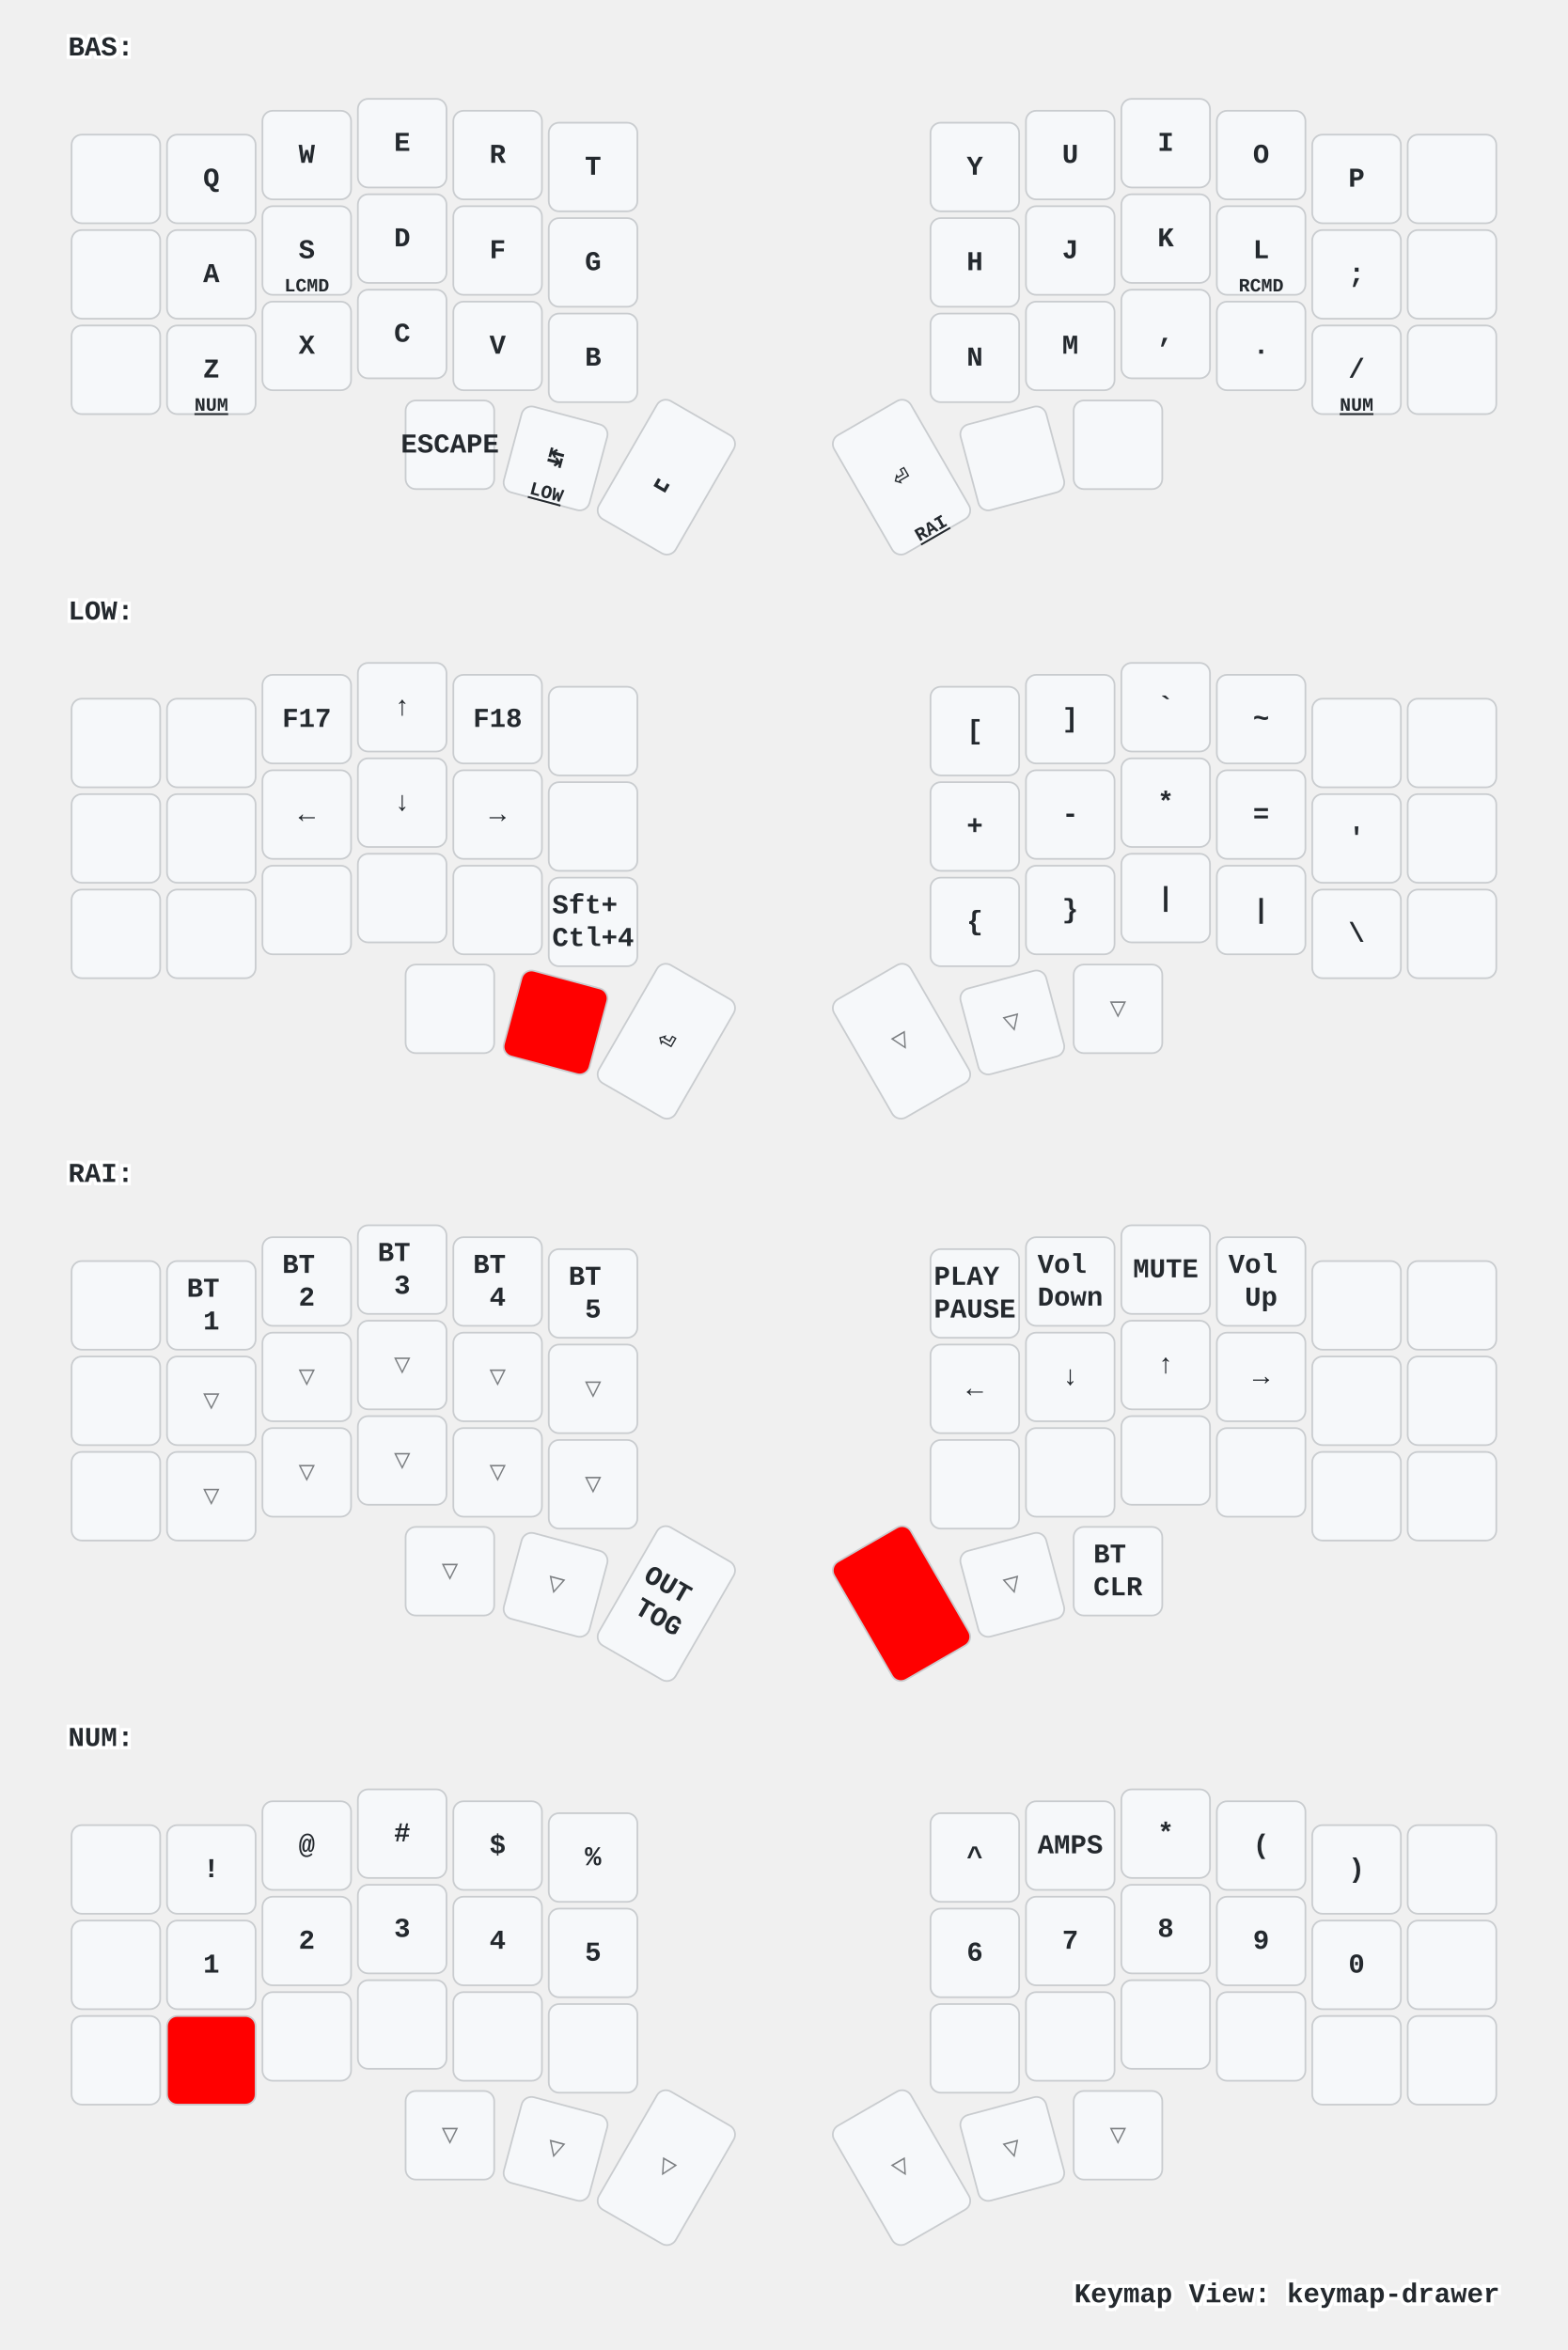
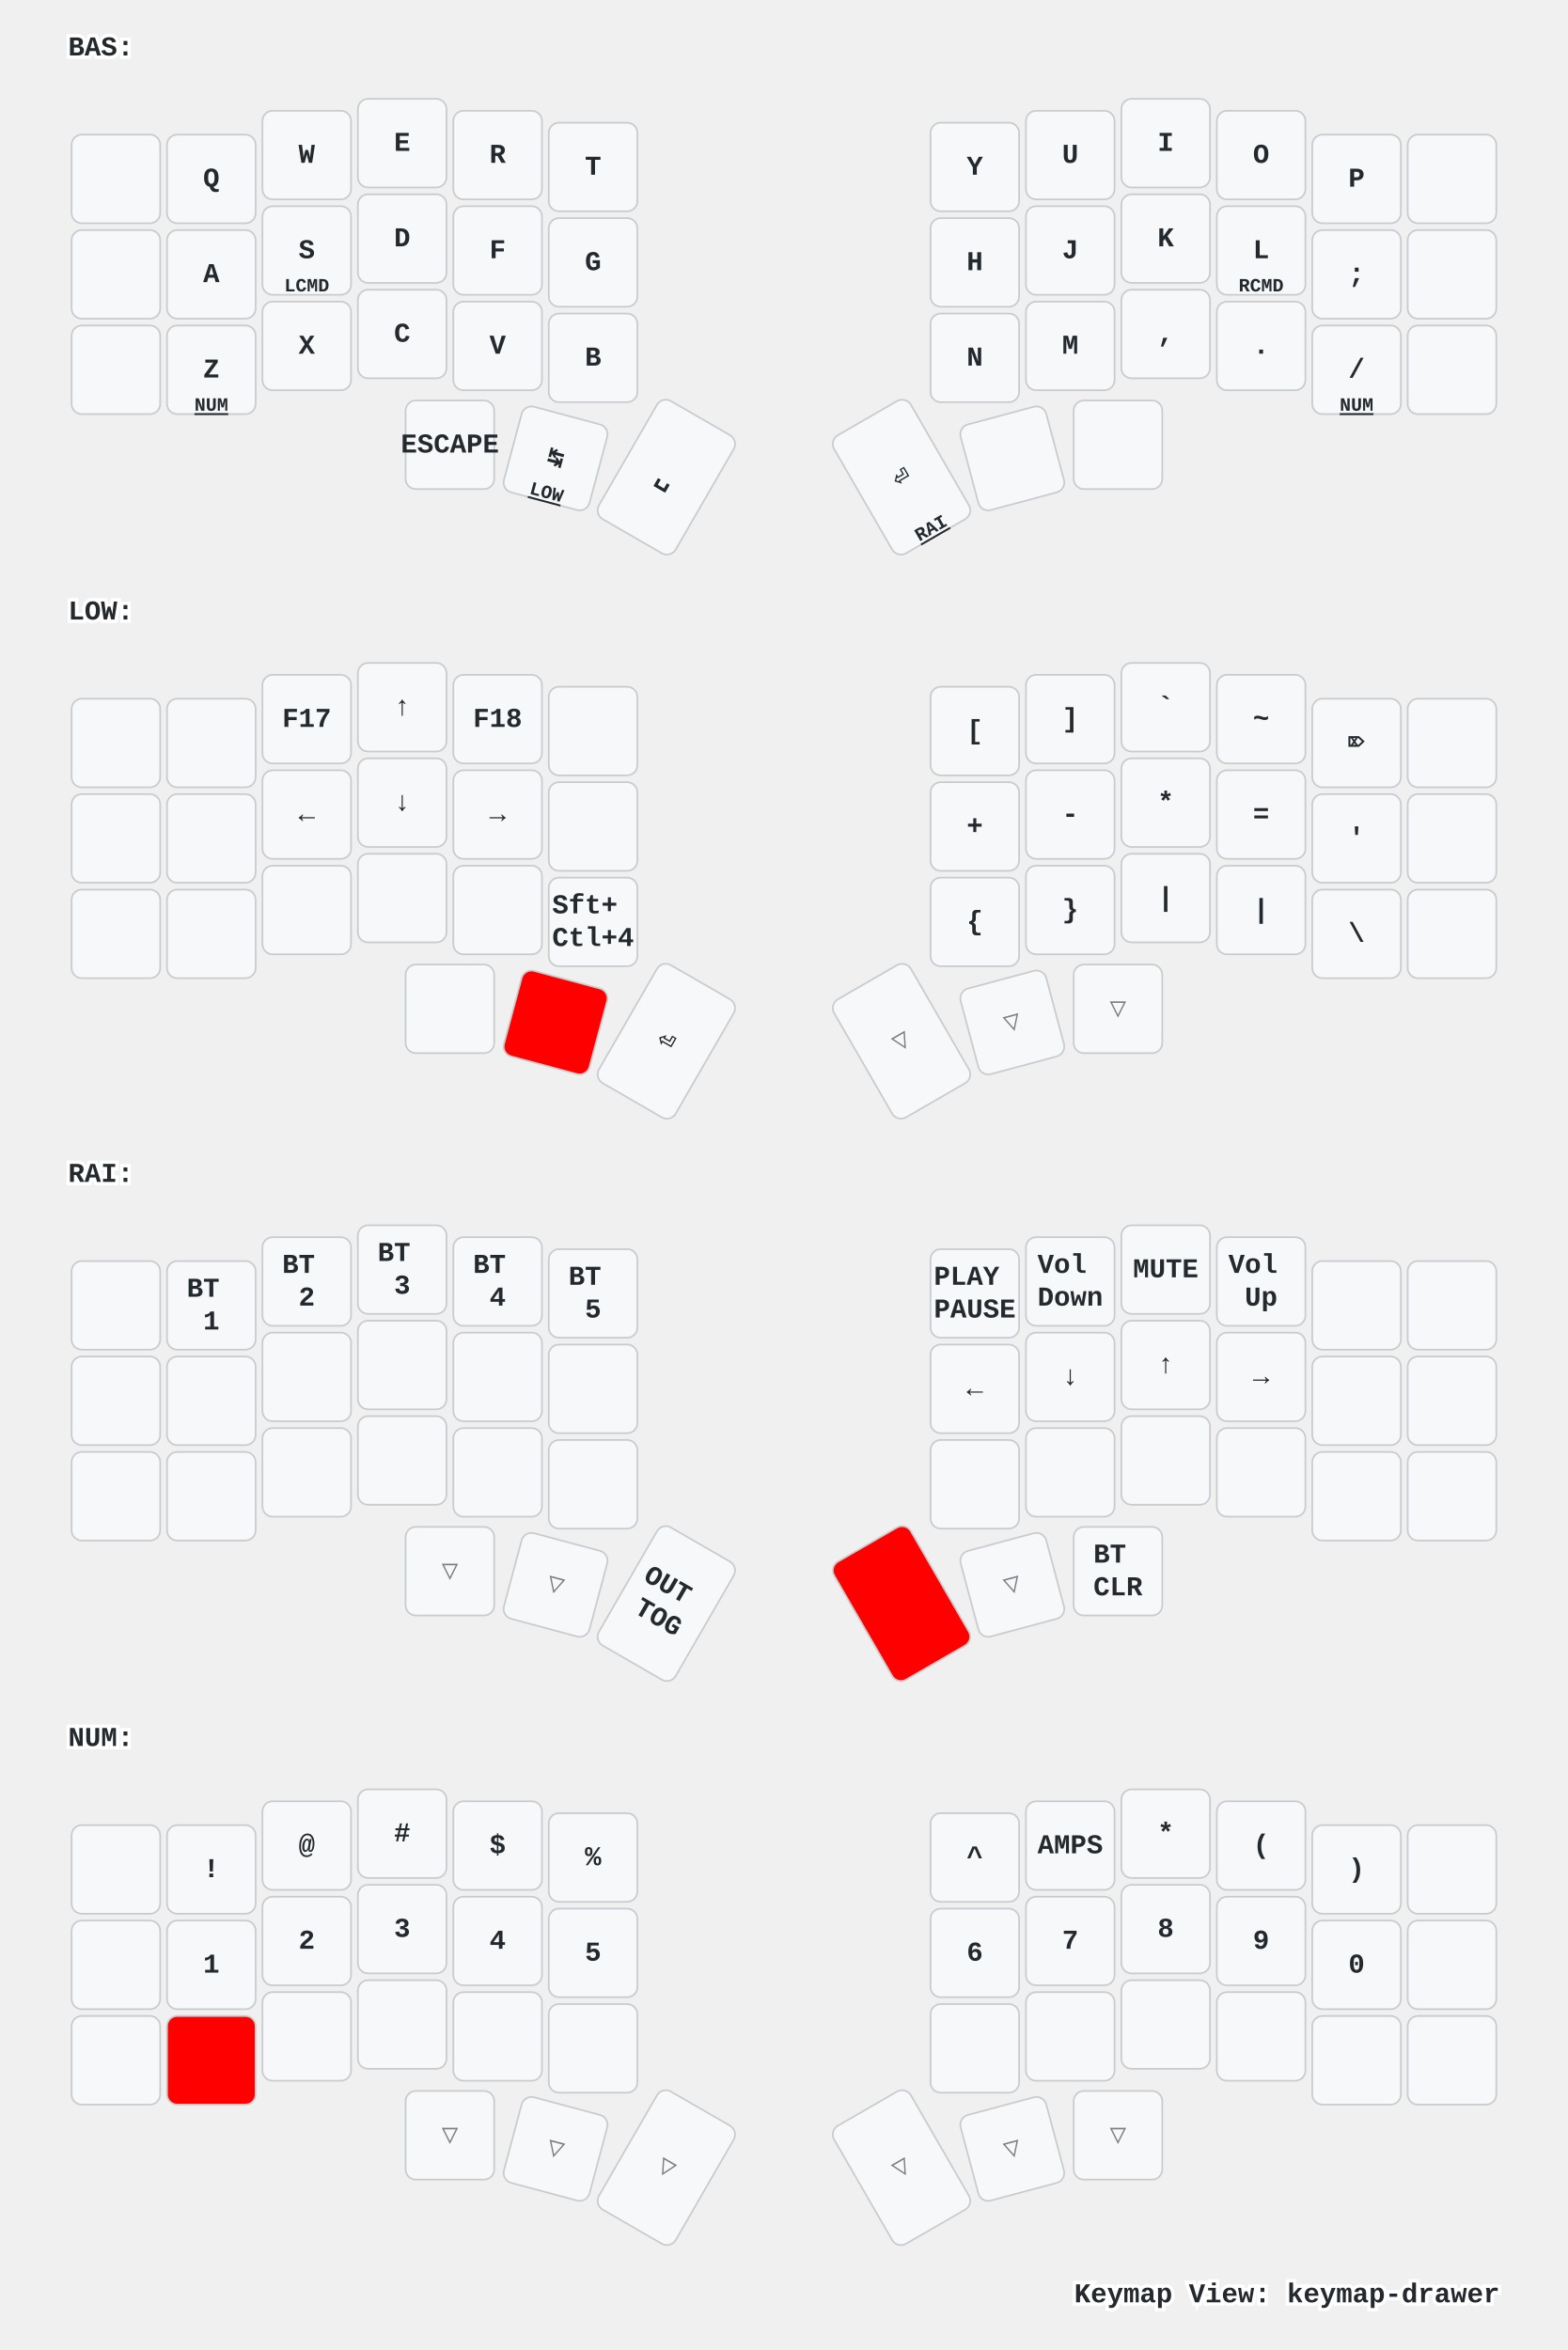
<svg xmlns="http://www.w3.org/2000/svg" xmlns:xlink="http://www.w3.org/1999/xlink" width="920" height="1379" viewBox="0 0 920 1379" class="keymap">
  <defs>/* start glyphs */
<svg id="mdi:apple-keyboard-command">
      <svg id="mdi-apple-keyboard-command" viewBox="0 0 24 24">
        <path d="M6,2A4,4 0 0,1 10,6V8H14V6A4,4 0 0,1 18,2A4,4 0 0,1 22,6A4,4 0 0,1 18,10H16V14H18A4,4 0 0,1 22,18A4,4 0 0,1 18,22A4,4 0 0,1 14,18V16H10V18A4,4 0 0,1 6,22A4,4 0 0,1 2,18A4,4 0 0,1 6,14H8V10H6A4,4 0 0,1 2,6A4,4 0 0,1 6,2M16,18A2,2 0 0,0 18,20A2,2 0 0,0 20,18A2,2 0 0,0 18,16H16V18M14,10H10V14H14V10M6,16A2,2 0 0,0 4,18A2,2 0 0,0 6,20A2,2 0 0,0 8,18V16H6M8,6A2,2 0 0,0 6,4A2,2 0 0,0 4,6A2,2 0 0,0 6,8H8V6M18,8A2,2 0 0,0 20,6A2,2 0 0,0 18,4A2,2 0 0,0 16,6V8H18Z" />
      </svg>
    </svg>
    <svg id="mdi:apple-keyboard-control">
      <svg id="mdi-apple-keyboard-control" viewBox="0 0 24 24">
        <path d="M19.78,11.78L18.36,13.19L12,6.83L5.64,13.19L4.22,11.78L12,4L19.78,11.78Z" />
      </svg>
    </svg>
    <svg id="mdi:apple-keyboard-option">
      <svg id="mdi-apple-keyboard-option" viewBox="0 0 24 24">
        <path d="M3,4H9.11L16.15,18H21V20H14.88L7.84,6H3V4M14,4H21V6H14V4Z" />
      </svg>
    </svg>
    <svg id="mdi:apple-keyboard-shift">
      <svg id="mdi-apple-keyboard-shift" viewBox="0 0 24 24">
        <path d="M15,18V12H17.17L12,6.83L6.83,12H9V18H15M12,4L22,14H17V20H7V14H2L12,4Z" />
      </svg>
    </svg>
    <svg id="mdi:backspace-outline">
      <svg id="mdi-backspace-outline" viewBox="0 0 24 24">
        <path d="M19,15.59L17.59,17L14,13.41L10.41,17L9,15.59L12.59,12L9,8.41L10.41,7L14,10.59L17.59,7L19,8.41L15.41,12L19,15.59M22,3A2,2 0 0,1 24,5V19A2,2 0 0,1 22,21H7C6.31,21 5.77,20.64 5.41,20.11L0,12L5.41,3.88C5.77,3.35 6.31,3 7,3H22M22,5H7L2.28,12L7,19H22V5Z" />
      </svg>
    </svg>
  </defs>/* end glyphs */
<style>/* inherit to force styles through use tags */
svg path {
    fill: inherit;
}

/* font and background color specifications */
svg.keymap {
    font-family: SFMono-Regular,Consolas,Liberation Mono,Menlo,monospace;
    font-size: 14px;
    font-kerning: normal;
    text-rendering: optimizeLegibility;
    fill: #24292e;
}

/* default key styling */
rect.key {
    fill: #f6f8fa;
}

rect.key, rect.combo {
    stroke: #c9cccf;
    stroke-width: 1;
}

/* default key side styling, only used is draw_key_sides is set */
rect.side {
    filter: brightness(90%);
}

/* color accent for combo boxes */
rect.combo, rect.combo-separate {
    fill: #cdf;
}

/* color accent for held keys */
rect.held, rect.combo.held {
    fill: #fdd;
}

/* color accent for ghost (optional) keys */
rect.ghost, rect.combo.ghost {
    stroke-dasharray: 4, 4;
    stroke-width: 2;
}

text {
    text-anchor: middle;
    dominant-baseline: middle;
}

/* styling for layer labels */
text.label {
    font-weight: bold;
    text-anchor: start;
    stroke: white;
    stroke-width: 4;
    paint-order: stroke;
}

/* styling for optional footer */
text.footer {
    text-anchor: end;
    dominant-baseline: auto;
    stroke: white;
    stroke-width: 4;
    paint-order: stroke;
}

/* styling for combo tap, and key non-tap label text */
text.combo, text.hold, text.shifted, text.left, text.right {
    font-size: 11px;
}

text.hold {
    text-anchor: middle;
    dominant-baseline: auto;
}

text.shifted {
    text-anchor: middle;
    dominant-baseline: hanging;
}

text.left {
    text-anchor: start;
}

text.right {
    text-anchor: end;
}

text.layer-activator {
    text-decoration: underline;
}

/* styling for hold/shifted label text in combo box */
text.combo.hold, text.combo.shifted, text.combo.left, text.combo.right {
    font-size: 8px;
}

/* lighter symbol for transparent keys */
text.trans {
    fill: #7b7e81;
}

/* styling for combo dendrons */
path.combo {
    stroke-width: 1;
    stroke: gray;
    fill: none;
}

/* Start Tabler Icons Cleanup */
/* cannot use height/width with glyphs */
.icon-tabler &gt; path {
    fill: inherit;
    stroke: inherit;
    stroke-width: 2;
}
/* hide tabler's default box */
.icon-tabler &gt; path[stroke="none"][fill="none"] {
    visibility: hidden;
}
/* End Tabler Icons Cleanup */

/* For default sytles, see https://github.com/caksoylar/keymap-drawer/blob/main/keymap_drawer/config.py#L85 */

svg.keymap {
  font-family: Ubuntu Mono, Inconsolata, Consolas, Liberation Mono, Menlo, monospace;
  font-size: 16px;
  font-weight: bold;
  text-rendering: optimizeLegibility;
}

/* Color accent for held keys
red = #f00
green = #0f0
blue = #00f
yellow = #ff0
cyan = #0ff
magenta = #f0f
white = #fff
black = #000
grey = #888
light grey = #ccc
#ffc
*/
rect.held, rect.combo.held {
    fill: #f00;
}

/* Technique borrowed and extended from https://github.com/englmaxi/zmk-config/blob/master/keymap-drawer/config.yaml */
.sym_sub_text.tap {
  translate: -5px 2px;
  font-size: 20px;
}
.sym_sub_text.shifted {
  translate: 10px 13px;
  font-size: 10px;
  opacity: 1.0;
}
.combo.sym_sub_text.tap {
  translate: -1px 1px;
}
.combo.sym_sub_text.shifted {
  translate: 7px 5px;
  font-size: 10px;
  opacity: 1.0;
}

/* Toggle */
.toggle.shifted {
  translate: -10px 12px;
}

.toggle.hold {
  translate: 13px -23px;
}

/* Variant for tap-dances */
.tap_dance.tap {
  translate: -7px 0px;
  font-size: 12px;
}
.tap_dance.shifted {
  translate: 7px 17px;
  font-size: 12px;
  opacity: 1.0;
}

/* Variant for symbol next to symbol */
.sym_by_sym.tap {
  translate: -6px 0px;
}
.sym_by_sym.shifted {
  translate: 10px 12px;
  opacity: 1.0;
}

.combo.sym_by_sym.tap {
  translate: -35px 0px;
}
.combo.sym_by_sym.shifted {
  translate: 35px 20px;
  opacity: 1.0;
}

.combo.sym_by_sym.hold {
  visibility: hidden;
}

/* hide hold box for combo sym_by_sym */
.combo.sym_by_sym.hold &gt; path[stroke="none"][fill="none"] {
  visibility: hidden;
}
</style>
  <g transform="translate(40, 0)" class="layer-BAS">
    <text x="0" y="28" class="label" id="BAS">BAS:</text>
    <g transform="translate(0, 56)">
      <g transform="translate(28, 49)" class="key keypos-0">
        <rect rx="6" ry="6" x="-26" y="-26" width="52" height="52" class="key" />
      </g>
      <g transform="translate(84, 49)" class="key keypos-1">
        <rect rx="6" ry="6" x="-26" y="-26" width="52" height="52" class="key" />
        <text x="0" y="0" class="key tap">Q</text>
      </g>
      <g transform="translate(140, 35)" class="key keypos-2">
        <rect rx="6" ry="6" x="-26" y="-26" width="52" height="52" class="key" />
        <text x="0" y="0" class="key tap">W</text>
      </g>
      <g transform="translate(196, 28)" class="key keypos-3">
        <rect rx="6" ry="6" x="-26" y="-26" width="52" height="52" class="key" />
        <text x="0" y="0" class="key tap">E</text>
      </g>
      <g transform="translate(252, 35)" class="key keypos-4">
        <rect rx="6" ry="6" x="-26" y="-26" width="52" height="52" class="key" />
        <text x="0" y="0" class="key tap">R</text>
      </g>
      <g transform="translate(308, 42)" class="key keypos-5">
        <rect rx="6" ry="6" x="-26" y="-26" width="52" height="52" class="key" />
        <text x="0" y="0" class="key tap">T</text>
      </g>
      <g transform="translate(532, 42)" class="key keypos-6">
        <rect rx="6" ry="6" x="-26" y="-26" width="52" height="52" class="key" />
        <text x="0" y="0" class="key tap">Y</text>
      </g>
      <g transform="translate(588, 35)" class="key keypos-7">
        <rect rx="6" ry="6" x="-26" y="-26" width="52" height="52" class="key" />
        <text x="0" y="0" class="key tap">U</text>
      </g>
      <g transform="translate(644, 28)" class="key keypos-8">
        <rect rx="6" ry="6" x="-26" y="-26" width="52" height="52" class="key" />
        <text x="0" y="0" class="key tap">I</text>
      </g>
      <g transform="translate(700, 35)" class="key keypos-9">
        <rect rx="6" ry="6" x="-26" y="-26" width="52" height="52" class="key" />
        <text x="0" y="0" class="key tap">O</text>
      </g>
      <g transform="translate(756, 49)" class="key keypos-10">
        <rect rx="6" ry="6" x="-26" y="-26" width="52" height="52" class="key" />
        <text x="0" y="0" class="key tap">P</text>
      </g>
      <g transform="translate(812, 49)" class="key keypos-11">
        <rect rx="6" ry="6" x="-26" y="-26" width="52" height="52" class="key" />
      </g>
      <g transform="translate(28, 105)" class="key keypos-12">
        <rect rx="6" ry="6" x="-26" y="-26" width="52" height="52" class="key" />
      </g>
      <g transform="translate(84, 105)" class="key keypos-13">
        <rect rx="6" ry="6" x="-26" y="-26" width="52" height="52" class="key" />
        <text x="0" y="0" class="key tap">A</text>
        <use href="#mdi:apple-keyboard-shift" xlink:href="#mdi:apple-keyboard-shift" x="-8" y="9" height="15" width="15.0" class="key hold glyph mdi:apple-keyboard-shift" />
      </g>
      <g transform="translate(140, 91)" class="key keypos-14">
        <rect rx="6" ry="6" x="-26" y="-26" width="52" height="52" class="key" />
        <text x="0" y="0" class="key tap">S</text>
        <text x="0" y="24" class="key hold">LCMD</text>
      </g>
      <g transform="translate(196, 84)" class="key keypos-15">
        <rect rx="6" ry="6" x="-26" y="-26" width="52" height="52" class="key" />
        <text x="0" y="0" class="key tap">D</text>
        <use href="#mdi:apple-keyboard-option" xlink:href="#mdi:apple-keyboard-option" x="-8" y="9" height="15" width="15.0" class="key hold glyph mdi:apple-keyboard-option" />
      </g>
      <g transform="translate(252, 91)" class="key keypos-16">
        <rect rx="6" ry="6" x="-26" y="-26" width="52" height="52" class="key" />
        <text x="0" y="0" class="key tap">F</text>
        <use href="#mdi:apple-keyboard-control" xlink:href="#mdi:apple-keyboard-control" x="-8" y="9" height="15" width="15.0" class="key hold glyph mdi:apple-keyboard-control" />
      </g>
      <g transform="translate(308, 98)" class="key keypos-17">
        <rect rx="6" ry="6" x="-26" y="-26" width="52" height="52" class="key" />
        <text x="0" y="0" class="key tap">G</text>
      </g>
      <g transform="translate(532, 98)" class="key keypos-18">
        <rect rx="6" ry="6" x="-26" y="-26" width="52" height="52" class="key" />
        <text x="0" y="0" class="key tap">H</text>
      </g>
      <g transform="translate(588, 91)" class="key keypos-19">
        <rect rx="6" ry="6" x="-26" y="-26" width="52" height="52" class="key" />
        <text x="0" y="0" class="key tap">J</text>
        <use href="#mdi:apple-keyboard-control" xlink:href="#mdi:apple-keyboard-control" x="-8" y="9" height="15" width="15.0" class="key hold glyph mdi:apple-keyboard-control" />
      </g>
      <g transform="translate(644, 84)" class="key keypos-20">
        <rect rx="6" ry="6" x="-26" y="-26" width="52" height="52" class="key" />
        <text x="0" y="0" class="key tap">K</text>
        <use href="#mdi:apple-keyboard-option" xlink:href="#mdi:apple-keyboard-option" x="-8" y="9" height="15" width="15.0" class="key hold glyph mdi:apple-keyboard-option" />
      </g>
      <g transform="translate(700, 91)" class="key keypos-21">
        <rect rx="6" ry="6" x="-26" y="-26" width="52" height="52" class="key" />
        <text x="0" y="0" class="key tap">L</text>
        <text x="0" y="24" class="key hold">RCMD</text>
      </g>
      <g transform="translate(756, 105)" class="key keypos-22">
        <rect rx="6" ry="6" x="-26" y="-26" width="52" height="52" class="key" />
        <text x="0" y="0" class="key tap">;</text>
        <use href="#mdi:apple-keyboard-shift" xlink:href="#mdi:apple-keyboard-shift" x="-8" y="9" height="15" width="15.0" class="key hold glyph mdi:apple-keyboard-shift" />
      </g>
      <g transform="translate(812, 105)" class="key keypos-23">
        <rect rx="6" ry="6" x="-26" y="-26" width="52" height="52" class="key" />
      </g>
      <g transform="translate(28, 161)" class="key keypos-24">
        <rect rx="6" ry="6" x="-26" y="-26" width="52" height="52" class="key" />
      </g>
      <g transform="translate(84, 161)" class="key keypos-25">
        <rect rx="6" ry="6" x="-26" y="-26" width="52" height="52" class="key" />
        <text x="0" y="0" class="key tap">Z</text>
        <a href="#NUM">
          <text x="0" y="24" class="key hold layer-activator">NUM</text>
        </a>
      </g>
      <g transform="translate(140, 147)" class="key keypos-26">
        <rect rx="6" ry="6" x="-26" y="-26" width="52" height="52" class="key" />
        <text x="0" y="0" class="key tap">X</text>
      </g>
      <g transform="translate(196, 140)" class="key keypos-27">
        <rect rx="6" ry="6" x="-26" y="-26" width="52" height="52" class="key" />
        <text x="0" y="0" class="key tap">C</text>
      </g>
      <g transform="translate(252, 147)" class="key keypos-28">
        <rect rx="6" ry="6" x="-26" y="-26" width="52" height="52" class="key" />
        <text x="0" y="0" class="key tap">V</text>
      </g>
      <g transform="translate(308, 154)" class="key keypos-29">
        <rect rx="6" ry="6" x="-26" y="-26" width="52" height="52" class="key" />
        <text x="0" y="0" class="key tap">B</text>
      </g>
      <g transform="translate(532, 154)" class="key keypos-30">
        <rect rx="6" ry="6" x="-26" y="-26" width="52" height="52" class="key" />
        <text x="0" y="0" class="key tap">N</text>
      </g>
      <g transform="translate(588, 147)" class="key keypos-31">
        <rect rx="6" ry="6" x="-26" y="-26" width="52" height="52" class="key" />
        <text x="0" y="0" class="key tap">M</text>
      </g>
      <g transform="translate(644, 140)" class="key keypos-32">
        <rect rx="6" ry="6" x="-26" y="-26" width="52" height="52" class="key" />
        <text x="0" y="0" class="key tap">,</text>
      </g>
      <g transform="translate(700, 147)" class="key keypos-33">
        <rect rx="6" ry="6" x="-26" y="-26" width="52" height="52" class="key" />
        <text x="0" y="0" class="key tap">.</text>
      </g>
      <g transform="translate(756, 161)" class="key keypos-34">
        <rect rx="6" ry="6" x="-26" y="-26" width="52" height="52" class="key" />
        <text x="0" y="0" class="key tap">/</text>
        <a href="#NUM">
          <text x="0" y="24" class="key hold layer-activator">NUM</text>
        </a>
      </g>
      <g transform="translate(812, 161)" class="key keypos-35">
        <rect rx="6" ry="6" x="-26" y="-26" width="52" height="52" class="key" />
      </g>
      <g transform="translate(224, 205)" class="key keypos-36">
        <rect rx="6" ry="6" x="-26" y="-26" width="52" height="52" class="key" />
        <text x="0" y="0" class="key tap">ESCAPE</text>
        <use href="#mdi:apple-keyboard-command" xlink:href="#mdi:apple-keyboard-command" x="-8" y="9" height="15" width="15.0" class="key hold glyph mdi:apple-keyboard-command" />
      </g>
      <g transform="translate(286, 213) rotate(15.0)" class="key keypos-37">
        <rect rx="6" ry="6" x="-26" y="-26" width="52" height="52" class="key" />
        <text x="0" y="0" class="key tap">↹</text>
        <a href="#LOW">
          <text x="0" y="24" class="key hold layer-activator">LOW</text>
        </a>
      </g>
      <g transform="translate(351, 224) rotate(30.0)" class="key keypos-38">
        <rect rx="6" ry="6" x="-26" y="-40" width="52" height="80" class="key" />
        <text x="0" y="0" class="key tap">␣</text>
      </g>
      <g transform="translate(489, 224) rotate(-30.0)" class="key keypos-39">
        <rect rx="6" ry="6" x="-26" y="-40" width="52" height="80" class="key" />
        <text x="0" y="0" class="key tap">⏎</text>
        <a href="#RAI">
          <text x="0" y="38" class="key hold layer-activator">RAI</text>
        </a>
      </g>
      <g transform="translate(554, 213) rotate(-15.0)" class="key keypos-40">
        <rect rx="6" ry="6" x="-26" y="-26" width="52" height="52" class="key" />
        <use href="#mdi:backspace-outline" xlink:href="#mdi:backspace-outline" x="-9" y="-9" height="18" width="18.0" class="key tap glyph mdi:backspace-outline" />
      </g>
      <g transform="translate(616, 205)" class="key keypos-41">
        <rect rx="6" ry="6" x="-26" y="-26" width="52" height="52" class="key" />
        <use href="#mdi:apple-keyboard-option" xlink:href="#mdi:apple-keyboard-option" x="-9" y="-9" height="18" width="18.0" class="key tap glyph mdi:apple-keyboard-option" />
      </g>
    </g>
  </g>
  <g transform="translate(40, 331)" class="layer-LOW">
    <text x="0" y="28" class="label" id="LOW">LOW:</text>
    <g transform="translate(0, 56)">
      <g transform="translate(28, 49)" class="key keypos-0">
        <rect rx="6" ry="6" x="-26" y="-26" width="52" height="52" class="key" />
      </g>
      <g transform="translate(84, 49)" class="key keypos-1">
        <rect rx="6" ry="6" x="-26" y="-26" width="52" height="52" class="key" />
      </g>
      <g transform="translate(140, 35)" class="key keypos-2">
        <rect rx="6" ry="6" x="-26" y="-26" width="52" height="52" class="key" />
        <text x="0" y="0" class="key tap">F17</text>
      </g>
      <g transform="translate(196, 28)" class="key keypos-3">
        <rect rx="6" ry="6" x="-26" y="-26" width="52" height="52" class="key" />
        <text x="0" y="0" class="key tap">↑</text>
      </g>
      <g transform="translate(252, 35)" class="key keypos-4">
        <rect rx="6" ry="6" x="-26" y="-26" width="52" height="52" class="key" />
        <text x="0" y="0" class="key tap">F18</text>
      </g>
      <g transform="translate(308, 42)" class="key keypos-5">
        <rect rx="6" ry="6" x="-26" y="-26" width="52" height="52" class="key" />
      </g>
      <g transform="translate(532, 42)" class="key keypos-6">
        <rect rx="6" ry="6" x="-26" y="-26" width="52" height="52" class="key" />
        <text x="0" y="0" class="key tap">[</text>
      </g>
      <g transform="translate(588, 35)" class="key keypos-7">
        <rect rx="6" ry="6" x="-26" y="-26" width="52" height="52" class="key" />
        <text x="0" y="0" class="key tap">]</text>
      </g>
      <g transform="translate(644, 28)" class="key keypos-8">
        <rect rx="6" ry="6" x="-26" y="-26" width="52" height="52" class="key" />
        <text x="0" y="0" class="key tap">`</text>
      </g>
      <g transform="translate(700, 35)" class="key keypos-9">
        <rect rx="6" ry="6" x="-26" y="-26" width="52" height="52" class="key" />
        <text x="0" y="0" class="key tap">~</text>
      </g>
      <g transform="translate(756, 49)" class="key keypos-10">
        <rect rx="6" ry="6" x="-26" y="-26" width="52" height="52" class="key" />
-         <use href="#mdi:backspace-outline" xlink:href="#mdi:backspace-outline" x="-9" y="-9" height="18" width="18.0" class="key tap glyph mdi:backspace-outline" />
+         <text x="0" y="0" class="key tap">⌦</text>
      </g>
      <g transform="translate(812, 49)" class="key keypos-11">
        <rect rx="6" ry="6" x="-26" y="-26" width="52" height="52" class="key" />
      </g>
      <g transform="translate(28, 105)" class="key keypos-12">
        <rect rx="6" ry="6" x="-26" y="-26" width="52" height="52" class="key" />
      </g>
      <g transform="translate(84, 105)" class="key keypos-13">
        <rect rx="6" ry="6" x="-26" y="-26" width="52" height="52" class="key" />
      </g>
      <g transform="translate(140, 91)" class="key keypos-14">
        <rect rx="6" ry="6" x="-26" y="-26" width="52" height="52" class="key" />
        <text x="0" y="0" class="key tap">←</text>
      </g>
      <g transform="translate(196, 84)" class="key keypos-15">
        <rect rx="6" ry="6" x="-26" y="-26" width="52" height="52" class="key" />
        <text x="0" y="0" class="key tap">↓</text>
      </g>
      <g transform="translate(252, 91)" class="key keypos-16">
        <rect rx="6" ry="6" x="-26" y="-26" width="52" height="52" class="key" />
        <text x="0" y="0" class="key tap">→</text>
      </g>
      <g transform="translate(308, 98)" class="key keypos-17">
        <rect rx="6" ry="6" x="-26" y="-26" width="52" height="52" class="key" />
      </g>
      <g transform="translate(532, 98)" class="key keypos-18">
        <rect rx="6" ry="6" x="-26" y="-26" width="52" height="52" class="key" />
        <text x="0" y="0" class="key tap">+</text>
      </g>
      <g transform="translate(588, 91)" class="key keypos-19">
        <rect rx="6" ry="6" x="-26" y="-26" width="52" height="52" class="key" />
        <text x="0" y="0" class="key tap">-</text>
      </g>
      <g transform="translate(644, 84)" class="key keypos-20">
        <rect rx="6" ry="6" x="-26" y="-26" width="52" height="52" class="key" />
        <text x="0" y="0" class="key tap">*</text>
      </g>
      <g transform="translate(700, 91)" class="key keypos-21">
        <rect rx="6" ry="6" x="-26" y="-26" width="52" height="52" class="key" />
        <text x="0" y="0" class="key tap">=</text>
      </g>
      <g transform="translate(756, 105)" class="key keypos-22">
        <rect rx="6" ry="6" x="-26" y="-26" width="52" height="52" class="key" />
        <text x="0" y="0" class="key tap">'</text>
      </g>
      <g transform="translate(812, 105)" class="key keypos-23">
        <rect rx="6" ry="6" x="-26" y="-26" width="52" height="52" class="key" />
      </g>
      <g transform="translate(28, 161)" class="key keypos-24">
        <rect rx="6" ry="6" x="-26" y="-26" width="52" height="52" class="key" />
      </g>
      <g transform="translate(84, 161)" class="key keypos-25">
        <rect rx="6" ry="6" x="-26" y="-26" width="52" height="52" class="key" />
      </g>
      <g transform="translate(140, 147)" class="key keypos-26">
        <rect rx="6" ry="6" x="-26" y="-26" width="52" height="52" class="key" />
      </g>
      <g transform="translate(196, 140)" class="key keypos-27">
        <rect rx="6" ry="6" x="-26" y="-26" width="52" height="52" class="key" />
      </g>
      <g transform="translate(252, 147)" class="key keypos-28">
        <rect rx="6" ry="6" x="-26" y="-26" width="52" height="52" class="key" />
      </g>
      <g transform="translate(308, 154)" class="key keypos-29">
        <rect rx="6" ry="6" x="-26" y="-26" width="52" height="52" class="key" />
        <text x="0" y="0" class="key tap">
          <tspan x="0" dy="-0.6em">Sft+</tspan>
          <tspan x="0" dy="1.2em">Ctl+4</tspan>
        </text>
      </g>
      <g transform="translate(532, 154)" class="key keypos-30">
        <rect rx="6" ry="6" x="-26" y="-26" width="52" height="52" class="key" />
        <text x="0" y="0" class="key tap">{</text>
      </g>
      <g transform="translate(588, 147)" class="key keypos-31">
        <rect rx="6" ry="6" x="-26" y="-26" width="52" height="52" class="key" />
        <text x="0" y="0" class="key tap">}</text>
      </g>
      <g transform="translate(644, 140)" class="key keypos-32">
        <rect rx="6" ry="6" x="-26" y="-26" width="52" height="52" class="key" />
        <text x="0" y="0" class="key tap">|</text>
      </g>
      <g transform="translate(700, 147)" class="key keypos-33">
        <rect rx="6" ry="6" x="-26" y="-26" width="52" height="52" class="key" />
        <text x="0" y="0" class="key tap">|</text>
      </g>
      <g transform="translate(756, 161)" class="key keypos-34">
        <rect rx="6" ry="6" x="-26" y="-26" width="52" height="52" class="key" />
        <text x="0" y="0" class="key tap">\</text>
      </g>
      <g transform="translate(812, 161)" class="key keypos-35">
        <rect rx="6" ry="6" x="-26" y="-26" width="52" height="52" class="key" />
      </g>
      <g transform="translate(224, 205)" class="key keypos-36">
        <rect rx="6" ry="6" x="-26" y="-26" width="52" height="52" class="key" />
        <use href="#mdi:backspace-outline" xlink:href="#mdi:backspace-outline" x="-9" y="-9" height="18" width="18.0" class="key tap glyph mdi:backspace-outline" />
      </g>
      <g transform="translate(286, 213) rotate(15.0)" class="key held keypos-37">
        <rect rx="6" ry="6" x="-26" y="-26" width="52" height="52" class="key held" />
      </g>
      <g transform="translate(351, 224) rotate(30.0)" class="key keypos-38">
        <rect rx="6" ry="6" x="-26" y="-40" width="52" height="80" class="key" />
        <text x="0" y="0" class="key tap">⏎</text>
      </g>
      <g transform="translate(489, 224) rotate(-30.0)" class="key trans keypos-39">
        <rect rx="6" ry="6" x="-26" y="-40" width="52" height="80" class="key trans" />
        <text x="0" y="0" class="key trans tap">▽</text>
      </g>
      <g transform="translate(554, 213) rotate(-15.0)" class="key trans keypos-40">
        <rect rx="6" ry="6" x="-26" y="-26" width="52" height="52" class="key trans" />
        <text x="0" y="0" class="key trans tap">▽</text>
      </g>
      <g transform="translate(616, 205)" class="key trans keypos-41">
        <rect rx="6" ry="6" x="-26" y="-26" width="52" height="52" class="key trans" />
        <text x="0" y="0" class="key trans tap">▽</text>
      </g>
    </g>
  </g>
  <g transform="translate(40, 661)" class="layer-RAI">
    <text x="0" y="28" class="label" id="RAI">RAI:</text>
    <g transform="translate(0, 56)">
      <g transform="translate(28, 49)" class="key keypos-0">
        <rect rx="6" ry="6" x="-26" y="-26" width="52" height="52" class="key" />
      </g>
      <g transform="translate(84, 49)" class="key keypos-1">
        <rect rx="6" ry="6" x="-26" y="-26" width="52" height="52" class="key" />
        <text x="0" y="0" class="key tap">
          <tspan x="0" dy="-0.6em">BT</tspan>
          <tspan x="0" dy="1.2em">1</tspan>
        </text>
      </g>
      <g transform="translate(140, 35)" class="key keypos-2">
        <rect rx="6" ry="6" x="-26" y="-26" width="52" height="52" class="key" />
        <text x="0" y="0" class="key tap">
          <tspan x="0" dy="-0.6em">BT</tspan>
          <tspan x="0" dy="1.2em">2</tspan>
        </text>
      </g>
      <g transform="translate(196, 28)" class="key keypos-3">
        <rect rx="6" ry="6" x="-26" y="-26" width="52" height="52" class="key" />
        <text x="0" y="0" class="key tap">
          <tspan x="0" dy="-0.6em">BT</tspan>
          <tspan x="0" dy="1.2em">3</tspan>
        </text>
      </g>
      <g transform="translate(252, 35)" class="key keypos-4">
        <rect rx="6" ry="6" x="-26" y="-26" width="52" height="52" class="key" />
        <text x="0" y="0" class="key tap">
          <tspan x="0" dy="-0.6em">BT</tspan>
          <tspan x="0" dy="1.2em">4</tspan>
        </text>
      </g>
      <g transform="translate(308, 42)" class="key keypos-5">
        <rect rx="6" ry="6" x="-26" y="-26" width="52" height="52" class="key" />
        <text x="0" y="0" class="key tap">
          <tspan x="0" dy="-0.6em">BT</tspan>
          <tspan x="0" dy="1.2em">5</tspan>
        </text>
      </g>
      <g transform="translate(532, 42)" class="key keypos-6">
        <rect rx="6" ry="6" x="-26" y="-26" width="52" height="52" class="key" />
        <text x="0" y="0" class="key tap">
          <tspan x="0" dy="-0.6em">PLAY</tspan>
          <tspan x="0" dy="1.2em">PAUSE</tspan>
        </text>
      </g>
      <g transform="translate(588, 35)" class="key keypos-7">
        <rect rx="6" ry="6" x="-26" y="-26" width="52" height="52" class="key" />
        <text x="0" y="0" class="key tap">
          <tspan x="0" dy="-0.6em">Vol</tspan>
          <tspan x="0" dy="1.2em">Down</tspan>
        </text>
      </g>
      <g transform="translate(644, 28)" class="key keypos-8">
        <rect rx="6" ry="6" x="-26" y="-26" width="52" height="52" class="key" />
        <text x="0" y="0" class="key tap">MUTE</text>
      </g>
      <g transform="translate(700, 35)" class="key keypos-9">
        <rect rx="6" ry="6" x="-26" y="-26" width="52" height="52" class="key" />
        <text x="0" y="0" class="key tap">
          <tspan x="0" dy="-0.6em">Vol</tspan>
          <tspan x="0" dy="1.2em">Up</tspan>
        </text>
      </g>
      <g transform="translate(756, 49)" class="key keypos-10">
        <rect rx="6" ry="6" x="-26" y="-26" width="52" height="52" class="key" />
      </g>
      <g transform="translate(812, 49)" class="key keypos-11">
        <rect rx="6" ry="6" x="-26" y="-26" width="52" height="52" class="key" />
      </g>
      <g transform="translate(28, 105)" class="key keypos-12">
        <rect rx="6" ry="6" x="-26" y="-26" width="52" height="52" class="key" />
      </g>
-       <g transform="translate(84, 105)" class="key trans keypos-13">
-         <rect rx="6" ry="6" x="-26" y="-26" width="52" height="52" class="key trans" />
-         <text x="0" y="0" class="key trans tap">▽</text>
-       </g>
-       <g transform="translate(140, 91)" class="key trans keypos-14">
-         <rect rx="6" ry="6" x="-26" y="-26" width="52" height="52" class="key trans" />
-         <text x="0" y="0" class="key trans tap">▽</text>
-       </g>
-       <g transform="translate(196, 84)" class="key trans keypos-15">
-         <rect rx="6" ry="6" x="-26" y="-26" width="52" height="52" class="key trans" />
-         <text x="0" y="0" class="key trans tap">▽</text>
-       </g>
-       <g transform="translate(252, 91)" class="key trans keypos-16">
-         <rect rx="6" ry="6" x="-26" y="-26" width="52" height="52" class="key trans" />
-         <text x="0" y="0" class="key trans tap">▽</text>
-       </g>
-       <g transform="translate(308, 98)" class="key trans keypos-17">
-         <rect rx="6" ry="6" x="-26" y="-26" width="52" height="52" class="key trans" />
-         <text x="0" y="0" class="key trans tap">▽</text>
+       <g transform="translate(84, 105)" class="key keypos-13">
+         <rect rx="6" ry="6" x="-26" y="-26" width="52" height="52" class="key" />
+       </g>
+       <g transform="translate(140, 91)" class="key keypos-14">
+         <rect rx="6" ry="6" x="-26" y="-26" width="52" height="52" class="key" />
+       </g>
+       <g transform="translate(196, 84)" class="key keypos-15">
+         <rect rx="6" ry="6" x="-26" y="-26" width="52" height="52" class="key" />
+       </g>
+       <g transform="translate(252, 91)" class="key keypos-16">
+         <rect rx="6" ry="6" x="-26" y="-26" width="52" height="52" class="key" />
+       </g>
+       <g transform="translate(308, 98)" class="key keypos-17">
+         <rect rx="6" ry="6" x="-26" y="-26" width="52" height="52" class="key" />
      </g>
      <g transform="translate(532, 98)" class="key keypos-18">
        <rect rx="6" ry="6" x="-26" y="-26" width="52" height="52" class="key" />
        <text x="0" y="0" class="key tap">←</text>
      </g>
      <g transform="translate(588, 91)" class="key keypos-19">
        <rect rx="6" ry="6" x="-26" y="-26" width="52" height="52" class="key" />
        <text x="0" y="0" class="key tap">↓</text>
      </g>
      <g transform="translate(644, 84)" class="key keypos-20">
        <rect rx="6" ry="6" x="-26" y="-26" width="52" height="52" class="key" />
        <text x="0" y="0" class="key tap">↑</text>
      </g>
      <g transform="translate(700, 91)" class="key keypos-21">
        <rect rx="6" ry="6" x="-26" y="-26" width="52" height="52" class="key" />
        <text x="0" y="0" class="key tap">→</text>
      </g>
      <g transform="translate(756, 105)" class="key keypos-22">
        <rect rx="6" ry="6" x="-26" y="-26" width="52" height="52" class="key" />
      </g>
      <g transform="translate(812, 105)" class="key keypos-23">
        <rect rx="6" ry="6" x="-26" y="-26" width="52" height="52" class="key" />
      </g>
      <g transform="translate(28, 161)" class="key keypos-24">
        <rect rx="6" ry="6" x="-26" y="-26" width="52" height="52" class="key" />
      </g>
-       <g transform="translate(84, 161)" class="key trans keypos-25">
-         <rect rx="6" ry="6" x="-26" y="-26" width="52" height="52" class="key trans" />
-         <text x="0" y="0" class="key trans tap">▽</text>
-       </g>
-       <g transform="translate(140, 147)" class="key trans keypos-26">
-         <rect rx="6" ry="6" x="-26" y="-26" width="52" height="52" class="key trans" />
-         <text x="0" y="0" class="key trans tap">▽</text>
-       </g>
-       <g transform="translate(196, 140)" class="key trans keypos-27">
-         <rect rx="6" ry="6" x="-26" y="-26" width="52" height="52" class="key trans" />
-         <text x="0" y="0" class="key trans tap">▽</text>
-       </g>
-       <g transform="translate(252, 147)" class="key trans keypos-28">
-         <rect rx="6" ry="6" x="-26" y="-26" width="52" height="52" class="key trans" />
-         <text x="0" y="0" class="key trans tap">▽</text>
-       </g>
-       <g transform="translate(308, 154)" class="key trans keypos-29">
-         <rect rx="6" ry="6" x="-26" y="-26" width="52" height="52" class="key trans" />
-         <text x="0" y="0" class="key trans tap">▽</text>
+       <g transform="translate(84, 161)" class="key keypos-25">
+         <rect rx="6" ry="6" x="-26" y="-26" width="52" height="52" class="key" />
+       </g>
+       <g transform="translate(140, 147)" class="key keypos-26">
+         <rect rx="6" ry="6" x="-26" y="-26" width="52" height="52" class="key" />
+       </g>
+       <g transform="translate(196, 140)" class="key keypos-27">
+         <rect rx="6" ry="6" x="-26" y="-26" width="52" height="52" class="key" />
+       </g>
+       <g transform="translate(252, 147)" class="key keypos-28">
+         <rect rx="6" ry="6" x="-26" y="-26" width="52" height="52" class="key" />
+       </g>
+       <g transform="translate(308, 154)" class="key keypos-29">
+         <rect rx="6" ry="6" x="-26" y="-26" width="52" height="52" class="key" />
      </g>
      <g transform="translate(532, 154)" class="key keypos-30">
        <rect rx="6" ry="6" x="-26" y="-26" width="52" height="52" class="key" />
      </g>
      <g transform="translate(588, 147)" class="key keypos-31">
        <rect rx="6" ry="6" x="-26" y="-26" width="52" height="52" class="key" />
      </g>
      <g transform="translate(644, 140)" class="key keypos-32">
        <rect rx="6" ry="6" x="-26" y="-26" width="52" height="52" class="key" />
      </g>
      <g transform="translate(700, 147)" class="key keypos-33">
        <rect rx="6" ry="6" x="-26" y="-26" width="52" height="52" class="key" />
      </g>
      <g transform="translate(756, 161)" class="key keypos-34">
        <rect rx="6" ry="6" x="-26" y="-26" width="52" height="52" class="key" />
      </g>
      <g transform="translate(812, 161)" class="key keypos-35">
        <rect rx="6" ry="6" x="-26" y="-26" width="52" height="52" class="key" />
      </g>
      <g transform="translate(224, 205)" class="key trans keypos-36">
        <rect rx="6" ry="6" x="-26" y="-26" width="52" height="52" class="key trans" />
        <text x="0" y="0" class="key trans tap">▽</text>
      </g>
      <g transform="translate(286, 213) rotate(15.0)" class="key trans keypos-37">
        <rect rx="6" ry="6" x="-26" y="-26" width="52" height="52" class="key trans" />
        <text x="0" y="0" class="key trans tap">▽</text>
      </g>
      <g transform="translate(351, 224) rotate(30.0)" class="key keypos-38">
        <rect rx="6" ry="6" x="-26" y="-40" width="52" height="80" class="key" />
        <text x="0" y="0" class="key tap">
          <tspan x="0" dy="-0.6em">OUT</tspan>
          <tspan x="0" dy="1.2em">TOG</tspan>
        </text>
      </g>
      <g transform="translate(489, 224) rotate(-30.0)" class="key held keypos-39">
        <rect rx="6" ry="6" x="-26" y="-40" width="52" height="80" class="key held" />
      </g>
      <g transform="translate(554, 213) rotate(-15.0)" class="key trans keypos-40">
        <rect rx="6" ry="6" x="-26" y="-26" width="52" height="52" class="key trans" />
        <text x="0" y="0" class="key trans tap">▽</text>
      </g>
      <g transform="translate(616, 205)" class="key keypos-41">
        <rect rx="6" ry="6" x="-26" y="-26" width="52" height="52" class="key" />
        <text x="0" y="0" class="key tap">
          <tspan x="0" dy="-0.6em">BT</tspan>
          <tspan x="0" dy="1.2em">CLR</tspan>
        </text>
      </g>
    </g>
  </g>
  <g transform="translate(40, 992)" class="layer-NUM">
    <text x="0" y="28" class="label" id="NUM">NUM:</text>
    <g transform="translate(0, 56)">
      <g transform="translate(28, 49)" class="key keypos-0">
        <rect rx="6" ry="6" x="-26" y="-26" width="52" height="52" class="key" />
      </g>
      <g transform="translate(84, 49)" class="key keypos-1">
        <rect rx="6" ry="6" x="-26" y="-26" width="52" height="52" class="key" />
        <text x="0" y="0" class="key tap">!</text>
      </g>
      <g transform="translate(140, 35)" class="key keypos-2">
        <rect rx="6" ry="6" x="-26" y="-26" width="52" height="52" class="key" />
        <text x="0" y="0" class="key tap">@</text>
      </g>
      <g transform="translate(196, 28)" class="key keypos-3">
        <rect rx="6" ry="6" x="-26" y="-26" width="52" height="52" class="key" />
        <text x="0" y="0" class="key tap">#</text>
      </g>
      <g transform="translate(252, 35)" class="key keypos-4">
        <rect rx="6" ry="6" x="-26" y="-26" width="52" height="52" class="key" />
        <text x="0" y="0" class="key tap">$</text>
      </g>
      <g transform="translate(308, 42)" class="key keypos-5">
        <rect rx="6" ry="6" x="-26" y="-26" width="52" height="52" class="key" />
        <text x="0" y="0" class="key tap">%</text>
      </g>
      <g transform="translate(532, 42)" class="key keypos-6">
        <rect rx="6" ry="6" x="-26" y="-26" width="52" height="52" class="key" />
        <text x="0" y="0" class="key tap">^</text>
      </g>
      <g transform="translate(588, 35)" class="key keypos-7">
        <rect rx="6" ry="6" x="-26" y="-26" width="52" height="52" class="key" />
        <text x="0" y="0" class="key tap">AMPS</text>
      </g>
      <g transform="translate(644, 28)" class="key keypos-8">
        <rect rx="6" ry="6" x="-26" y="-26" width="52" height="52" class="key" />
        <text x="0" y="0" class="key tap">*</text>
      </g>
      <g transform="translate(700, 35)" class="key keypos-9">
        <rect rx="6" ry="6" x="-26" y="-26" width="52" height="52" class="key" />
        <text x="0" y="0" class="key tap">(</text>
      </g>
      <g transform="translate(756, 49)" class="key keypos-10">
        <rect rx="6" ry="6" x="-26" y="-26" width="52" height="52" class="key" />
        <text x="0" y="0" class="key tap">)</text>
      </g>
      <g transform="translate(812, 49)" class="key keypos-11">
        <rect rx="6" ry="6" x="-26" y="-26" width="52" height="52" class="key" />
      </g>
      <g transform="translate(28, 105)" class="key keypos-12">
        <rect rx="6" ry="6" x="-26" y="-26" width="52" height="52" class="key" />
      </g>
      <g transform="translate(84, 105)" class="key keypos-13">
        <rect rx="6" ry="6" x="-26" y="-26" width="52" height="52" class="key" />
        <text x="0" y="0" class="key tap">1</text>
      </g>
      <g transform="translate(140, 91)" class="key keypos-14">
        <rect rx="6" ry="6" x="-26" y="-26" width="52" height="52" class="key" />
        <text x="0" y="0" class="key tap">2</text>
      </g>
      <g transform="translate(196, 84)" class="key keypos-15">
        <rect rx="6" ry="6" x="-26" y="-26" width="52" height="52" class="key" />
        <text x="0" y="0" class="key tap">3</text>
      </g>
      <g transform="translate(252, 91)" class="key keypos-16">
        <rect rx="6" ry="6" x="-26" y="-26" width="52" height="52" class="key" />
        <text x="0" y="0" class="key tap">4</text>
      </g>
      <g transform="translate(308, 98)" class="key keypos-17">
        <rect rx="6" ry="6" x="-26" y="-26" width="52" height="52" class="key" />
        <text x="0" y="0" class="key tap">5</text>
      </g>
      <g transform="translate(532, 98)" class="key keypos-18">
        <rect rx="6" ry="6" x="-26" y="-26" width="52" height="52" class="key" />
        <text x="0" y="0" class="key tap">6</text>
      </g>
      <g transform="translate(588, 91)" class="key keypos-19">
        <rect rx="6" ry="6" x="-26" y="-26" width="52" height="52" class="key" />
        <text x="0" y="0" class="key tap">7</text>
      </g>
      <g transform="translate(644, 84)" class="key keypos-20">
        <rect rx="6" ry="6" x="-26" y="-26" width="52" height="52" class="key" />
        <text x="0" y="0" class="key tap">8</text>
      </g>
      <g transform="translate(700, 91)" class="key keypos-21">
        <rect rx="6" ry="6" x="-26" y="-26" width="52" height="52" class="key" />
        <text x="0" y="0" class="key tap">9</text>
      </g>
      <g transform="translate(756, 105)" class="key keypos-22">
        <rect rx="6" ry="6" x="-26" y="-26" width="52" height="52" class="key" />
        <text x="0" y="0" class="key tap">0</text>
      </g>
      <g transform="translate(812, 105)" class="key keypos-23">
        <rect rx="6" ry="6" x="-26" y="-26" width="52" height="52" class="key" />
      </g>
      <g transform="translate(28, 161)" class="key keypos-24">
        <rect rx="6" ry="6" x="-26" y="-26" width="52" height="52" class="key" />
      </g>
      <g transform="translate(84, 161)" class="key held keypos-25">
        <rect rx="6" ry="6" x="-26" y="-26" width="52" height="52" class="key held" />
      </g>
      <g transform="translate(140, 147)" class="key keypos-26">
        <rect rx="6" ry="6" x="-26" y="-26" width="52" height="52" class="key" />
      </g>
      <g transform="translate(196, 140)" class="key keypos-27">
        <rect rx="6" ry="6" x="-26" y="-26" width="52" height="52" class="key" />
      </g>
      <g transform="translate(252, 147)" class="key keypos-28">
        <rect rx="6" ry="6" x="-26" y="-26" width="52" height="52" class="key" />
      </g>
      <g transform="translate(308, 154)" class="key keypos-29">
        <rect rx="6" ry="6" x="-26" y="-26" width="52" height="52" class="key" />
      </g>
      <g transform="translate(532, 154)" class="key keypos-30">
        <rect rx="6" ry="6" x="-26" y="-26" width="52" height="52" class="key" />
      </g>
      <g transform="translate(588, 147)" class="key keypos-31">
        <rect rx="6" ry="6" x="-26" y="-26" width="52" height="52" class="key" />
      </g>
      <g transform="translate(644, 140)" class="key keypos-32">
        <rect rx="6" ry="6" x="-26" y="-26" width="52" height="52" class="key" />
      </g>
      <g transform="translate(700, 147)" class="key keypos-33">
        <rect rx="6" ry="6" x="-26" y="-26" width="52" height="52" class="key" />
      </g>
      <g transform="translate(756, 161)" class="key keypos-34">
        <rect rx="6" ry="6" x="-26" y="-26" width="52" height="52" class="key" />
      </g>
      <g transform="translate(812, 161)" class="key keypos-35">
        <rect rx="6" ry="6" x="-26" y="-26" width="52" height="52" class="key" />
      </g>
      <g transform="translate(224, 205)" class="key trans keypos-36">
        <rect rx="6" ry="6" x="-26" y="-26" width="52" height="52" class="key trans" />
        <text x="0" y="0" class="key trans tap">▽</text>
      </g>
      <g transform="translate(286, 213) rotate(15.0)" class="key trans keypos-37">
        <rect rx="6" ry="6" x="-26" y="-26" width="52" height="52" class="key trans" />
        <text x="0" y="0" class="key trans tap">▽</text>
      </g>
      <g transform="translate(351, 224) rotate(30.0)" class="key trans keypos-38">
        <rect rx="6" ry="6" x="-26" y="-40" width="52" height="80" class="key trans" />
        <text x="0" y="0" class="key trans tap">▽</text>
      </g>
      <g transform="translate(489, 224) rotate(-30.0)" class="key trans keypos-39">
        <rect rx="6" ry="6" x="-26" y="-40" width="52" height="80" class="key trans" />
        <text x="0" y="0" class="key trans tap">▽</text>
      </g>
      <g transform="translate(554, 213) rotate(-15.0)" class="key trans keypos-40">
        <rect rx="6" ry="6" x="-26" y="-26" width="52" height="52" class="key trans" />
        <text x="0" y="0" class="key trans tap">▽</text>
      </g>
      <g transform="translate(616, 205)" class="key trans keypos-41">
        <rect rx="6" ry="6" x="-26" y="-26" width="52" height="52" class="key trans" />
        <text x="0" y="0" class="key trans tap">▽</text>
      </g>
    </g>
  </g>
  <text x="880.0" y="1351.0" class="footer">Keymap View: <a href="https://github.com/caksoylar/keymap-drawer">keymap-drawer</a>
  </text>
</svg>
